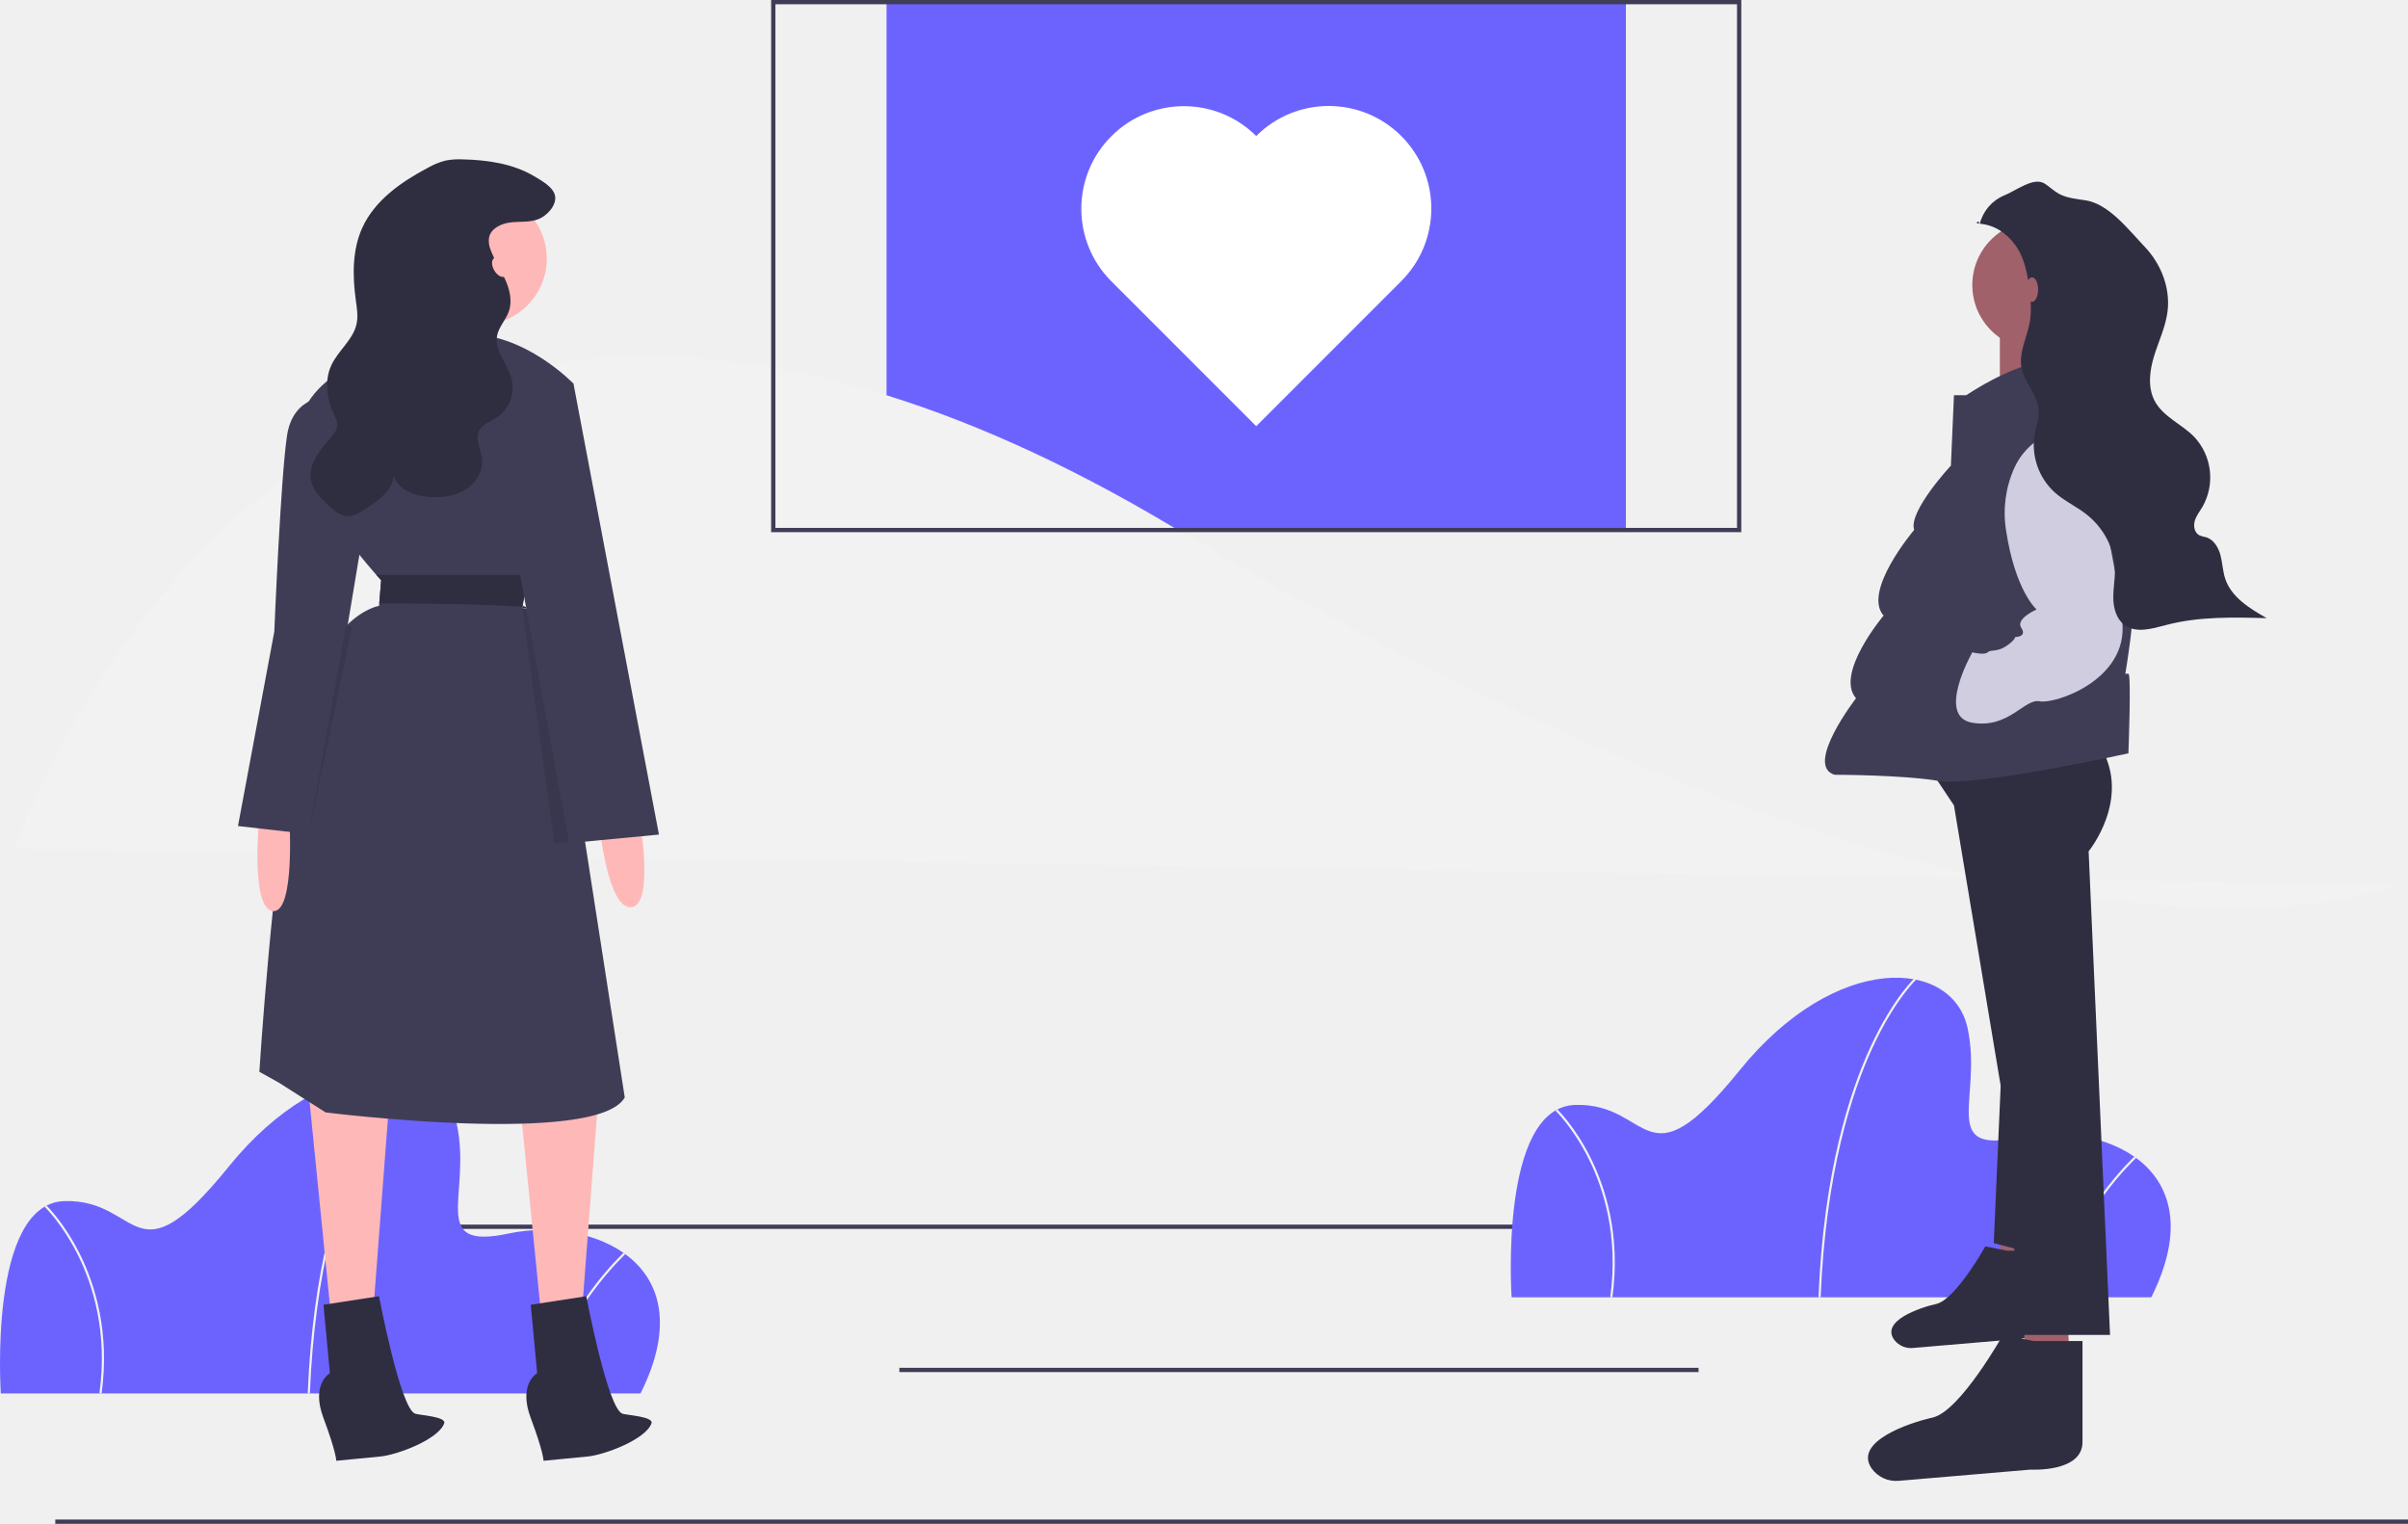
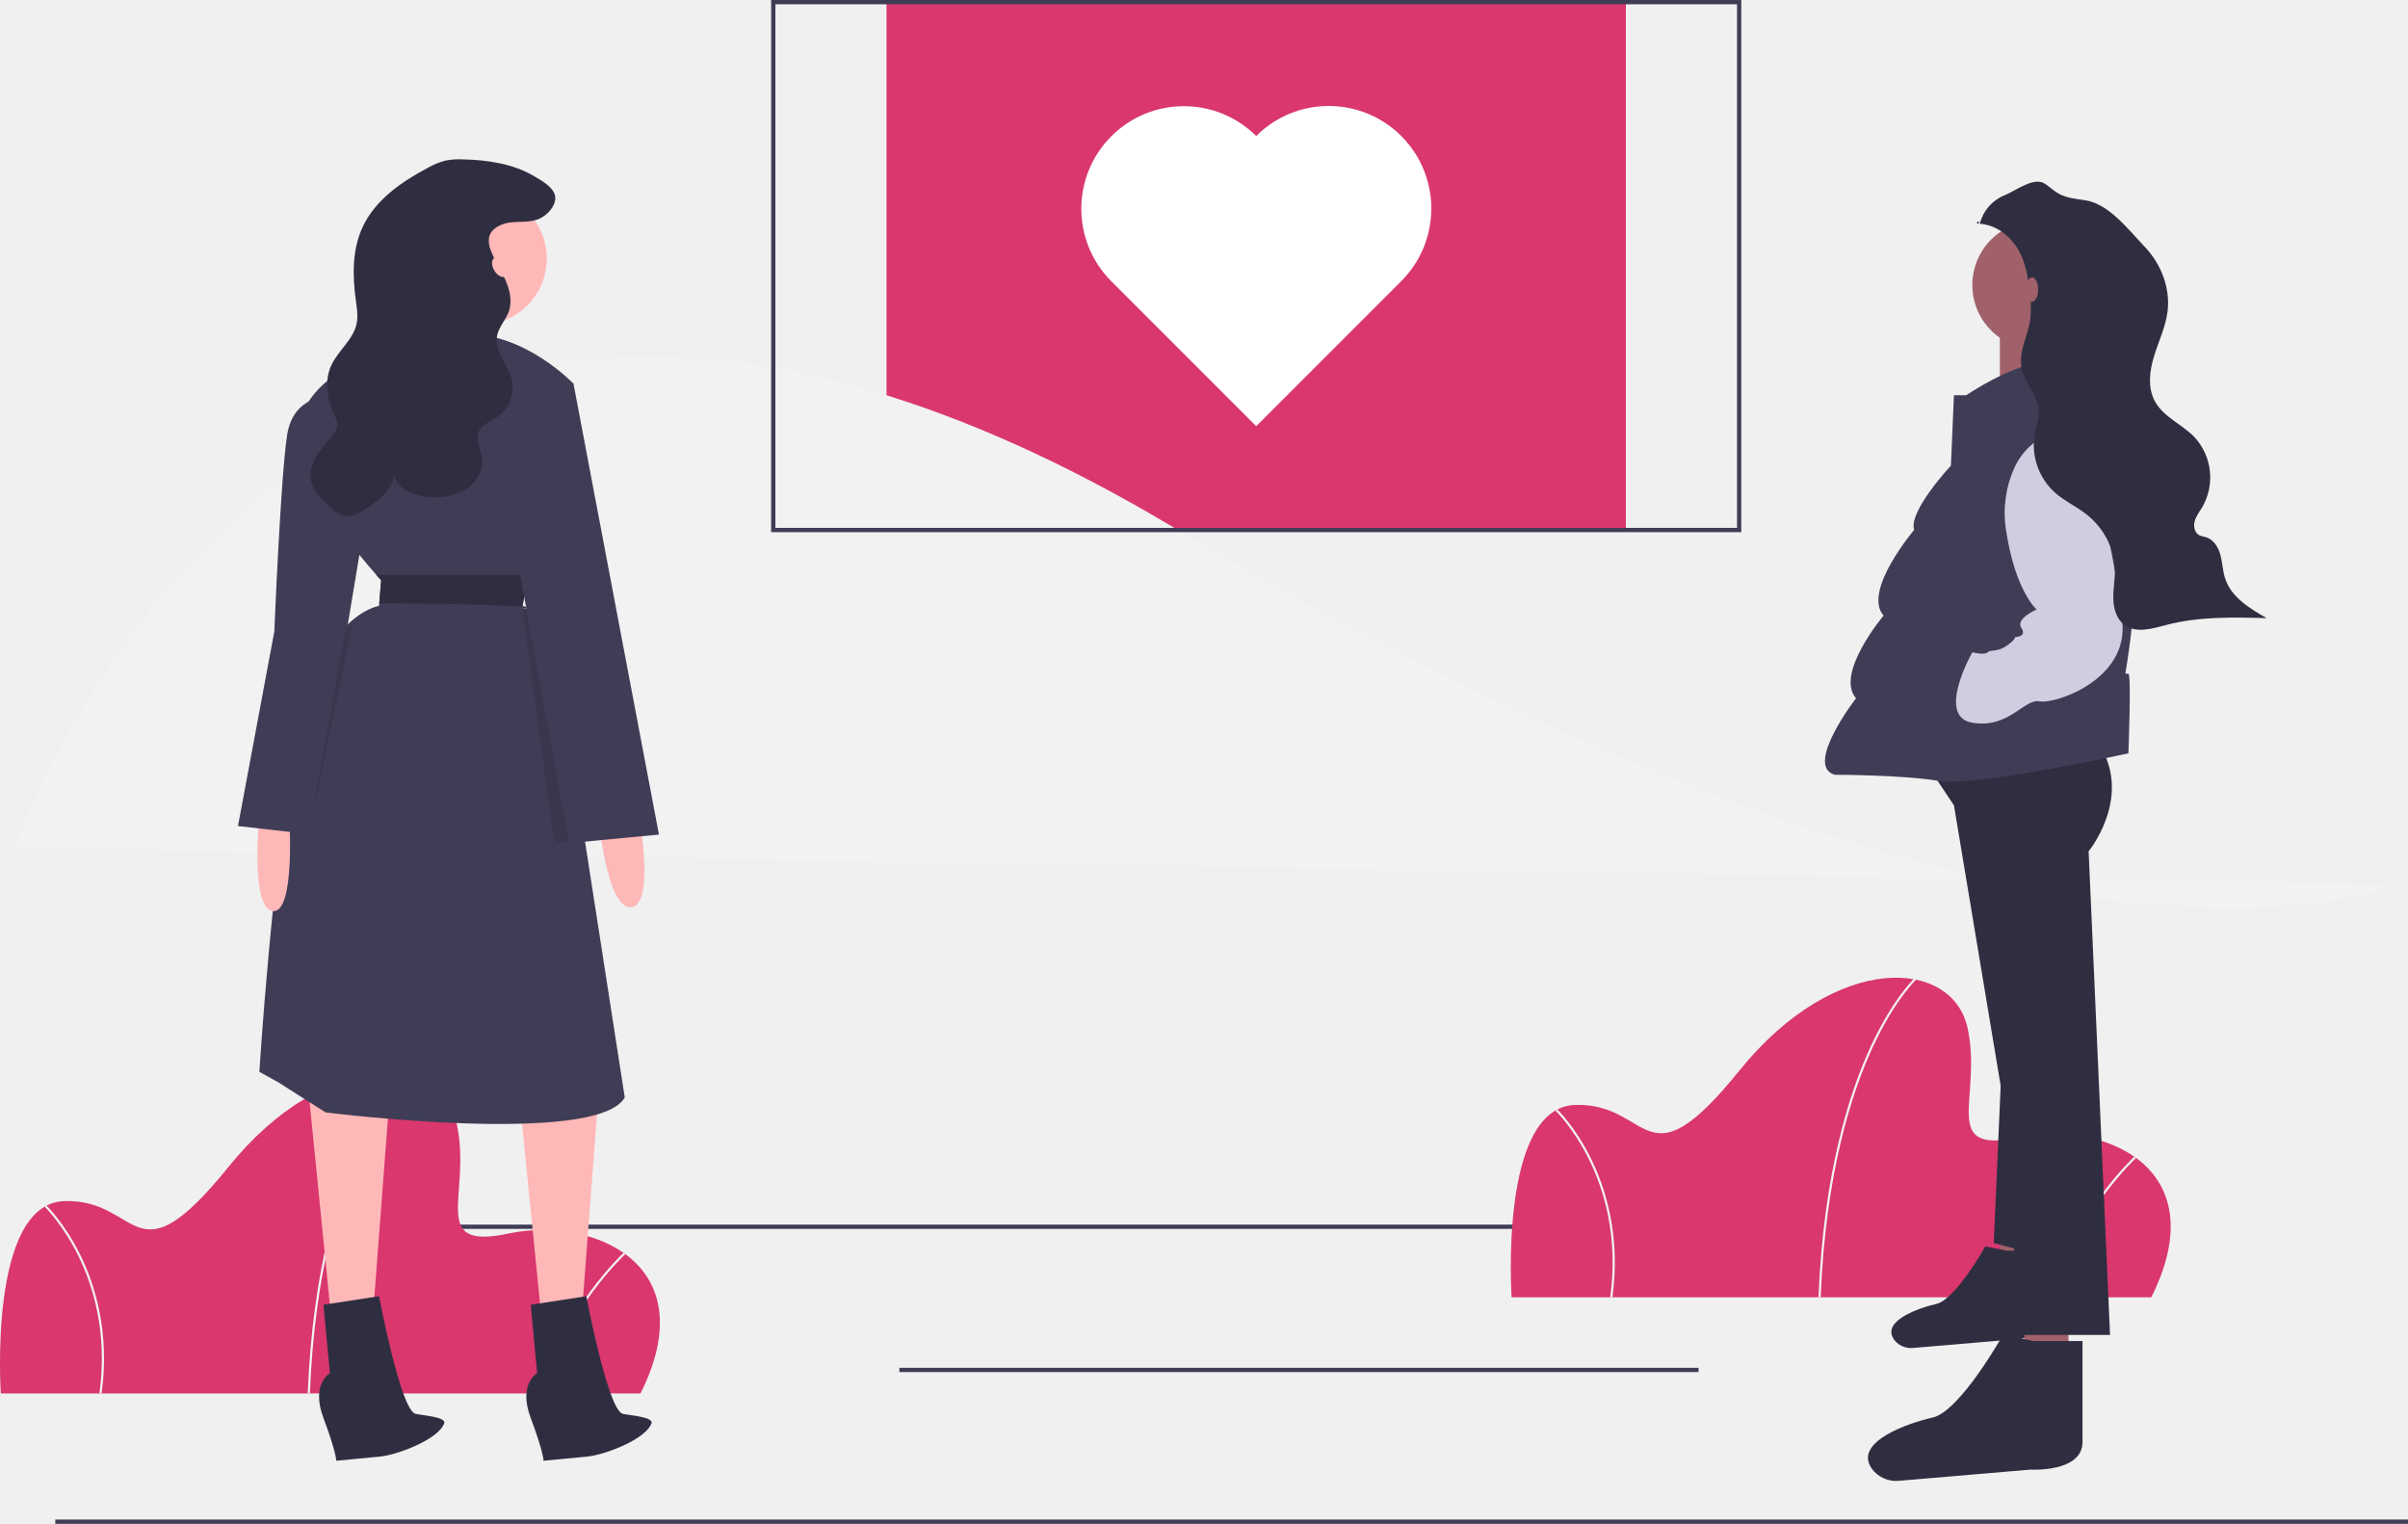
<svg xmlns="http://www.w3.org/2000/svg" id="eb841610-74f0-4eb0-83ba-41abf95f9cc4" data-name="Layer 1" viewBox="0 0 1126.87 713">
  <rect x="87.87" y="573" width="837" height="2" fill="#3f3d56" />
-   <rect x="414.87" y="1" width="346" height="247" fill="#6c63ff" />
+   <rect x="414.87" y="1" width="346" height="247" fill="#d9376e" />
  <path d="M43.435,490.5s133-394,541-151,573,168,573,168" transform="translate(-36.56506 -93.5)" fill="#f2f2f2" />
  <rect x="420.87" y="640" width="374" height="2" fill="#3f3d56" />
-   <path d="M1043.306,700.5H743.952s-6.068-88.997,29.834-90.008,31.857,39.442,76.861-16.181,99.616-52.589,106.695-19.721-13.653,59.163,24.272,51.072S1074.152,638.809,1043.306,700.5Z" transform="translate(-36.56506 -93.5)" fill="#6c63ff" />
+   <path d="M1043.306,700.5H743.952s-6.068-88.997,29.834-90.008,31.857,39.442,76.861-16.181,99.616-52.589,106.695-19.721-13.653,59.163,24.272,51.072S1074.152,638.809,1043.306,700.5Z" transform="translate(-36.56506 -93.5)" fill="#d9376e" />
  <path d="M888.576,700.52l-1.01-.041c2.356-58.595,14.628-96.243,24.508-117.507,10.727-23.089,21.064-32.436,21.167-32.528l.672.756c-.102.091-10.318,9.345-20.959,32.278C903.128,604.653,890.924,642.146,888.576,700.52Z" transform="translate(-36.56506 -93.5)" fill="#f2f2f2" />
  <path d="M996.92,700.641l-.971-.282c11.691-40.126,39.22-65.461,39.497-65.712l.679.749C1035.851,635.645,1008.527,660.8,996.92,700.641Z" transform="translate(-36.56506 -93.5)" fill="#f2f2f2" />
  <path d="M791.102,700.57,790.1,700.43c3.966-28.606-3.198-50.8-9.907-64.38-7.264-14.705-15.553-22.736-15.636-22.816l.7-.73c.084.08,8.501,8.235,15.843,23.098C787.871,649.31,795.104,671.709,791.102,700.57Z" transform="translate(-36.56506 -93.5)" fill="#f2f2f2" />
-   <path d="M336.306,745.5H36.952s-6.068-88.997,29.834-90.008,31.857,39.442,76.861-16.181,99.616-52.589,106.695-19.721-13.653,59.163,24.272,51.072S367.152,683.809,336.306,745.5Z" transform="translate(-36.56506 -93.5)" fill="#6c63ff" />
+   <path d="M336.306,745.5H36.952s-6.068-88.997,29.834-90.008,31.857,39.442,76.861-16.181,99.616-52.589,106.695-19.721-13.653,59.163,24.272,51.072S367.152,683.809,336.306,745.5Z" transform="translate(-36.56506 -93.5)" fill="#d9376e" />
  <path d="M181.576,745.52l-1.01-.041c2.356-58.595,14.628-96.243,24.508-117.507,10.727-23.089,21.064-32.436,21.167-32.528l.672.756c-.102.091-10.318,9.345-20.959,32.278C196.128,649.653,183.924,687.146,181.576,745.52Z" transform="translate(-36.56506 -93.5)" fill="#f2f2f2" />
  <path d="M289.92,745.641l-.971-.282c11.691-40.126,39.22-65.461,39.497-65.712l.679.749C328.851,680.645,301.527,705.8,289.92,745.641Z" transform="translate(-36.56506 -93.5)" fill="#f2f2f2" />
  <path d="M84.102,745.57,83.1,745.43c3.966-28.606-3.198-50.8-9.907-64.38-7.264-14.705-15.553-22.736-15.636-22.816l.7-.73c.084.08,8.501,8.235,15.843,23.098C80.871,694.31,88.104,716.709,84.102,745.57Z" transform="translate(-36.56506 -93.5)" fill="#f2f2f2" />
  <rect x="25.87" y="711" width="1101" height="2" fill="#3f3d56" />
  <polygon points="936.059 577.201 936.059 595.155 951.021 596.152 950.023 575.206 936.059 577.201" fill="#a0616a" />
  <path d="M975.616,678.68l-9.974-1.995s-13.964,24.936-22.941,26.931c-7.855,1.746-26.401,8.073-19.555,16.978a9.832,9.832,0,0,0,8.662,3.622l42.811-3.644s16.957.997,16.957-8.977V678.68Z" transform="translate(-36.56506 -93.5)" fill="#2f2e41" />
  <polygon points="937.308 484.259 933.011 581.651 960.223 588.812 937.308 484.259" fill="#2f2e41" />
  <polygon points="947.333 616.024 947.333 641.805 968.817 643.237 967.385 613.16 947.333 616.024" fill="#a0616a" />
  <path d="M939.499,453.156l11.458,17.187L976.737,625.023l4.297,93.095h42.967l-10.026-226.292s20.051-24.348,5.729-48.696Z" transform="translate(-36.56506 -93.5)" fill="#2f2e41" />
  <path d="M988.195,720.982l-14.322-2.864s-20.051,35.806-32.941,38.67c-11.049,2.455-36.829,11.224-28.636,23.6a14.047,14.047,0,0,0,12.96,5.982l61.508-5.235s24.348,1.432,24.348-12.89V720.982Z" transform="translate(-36.56506 -93.5)" fill="#2f2e41" />
  <circle cx="953.062" cy="133.364" r="30.077" fill="#a0616a" />
  <path d="M972.441,242.618V285.585c0,1.432,32.941-2.864,32.941-2.864s1.432-40.102,1.432-44.399Z" transform="translate(-36.56506 -93.5)" fill="#a0616a" />
  <path d="M1008.246,261.237s-18.619-4.297-51.56,17.187h-5.729l-1.432,32.941s-20.051,21.483-17.187,30.077c0,0-24.348,28.645-14.322,40.102,0,0-22.916,27.212-12.89,38.67,0,0-24.348,31.509-10.026,35.806,0,0,31.509,0,48.696,2.864s88.798-12.89,88.798-12.89,1.432-37.238,0-37.238h-1.432s5.729-34.373,2.864-35.806c0,0,1.432-38.67-2.864-40.102Z" transform="translate(-36.56506 -93.5)" fill="#3f3d56" />
  <path d="M1003.651,294.221a31.49,31.49,0,0,0-24.367,18.06,51.409,51.409,0,0,0-3.979,29.161c4.297,28.645,14.322,37.238,14.322,37.238s-10.026,4.297-7.161,8.593-2.864,4.297-2.864,4.297,0,1.432-4.297,4.297-7.161,1.432-8.593,2.864-7.161,0-7.161,0-17.187,30.077,0,32.941,24.348-11.458,31.509-10.026,41.535-10.026,38.67-37.238-15.755-91.663-25.78-90.23Z" transform="translate(-36.56506 -93.5)" fill="#d0cde1" />
  <path d="M963.056,198.205a19.436,19.436,0,0,1,11.45-13.288c5.635-2.268,13.785-8.794,18.895-5.51,2.281,1.466,4.241,3.411,6.613,4.727,3.833,2.126,8.366,2.424,12.691,3.134,10.876,1.785,19.987,13.787,27.586,21.769s11.987,19.243,10.622,30.179c-.901,7.215-4.144,13.894-6.29,20.841s-3.107,14.835.37,21.22c3.987,7.324,12.607,10.684,18.427,16.657a27.818,27.818,0,0,1,3.81,32.755c-1.3,2.164-2.926,4.196-3.607,6.627s-.077,5.486,2.162,6.653a17.674,17.674,0,0,0,3.16.907c3.588,1.083,5.774,4.765,6.731,8.389s1.041,7.454,2.219,11.012c2.878,8.689,11.474,13.947,19.437,18.46-15.733-.423-31.716-.82-46.941,3.168-6.544,1.714-14.097,4.063-19.571.088-3.752-2.725-5.182-7.696-5.288-12.332s.856-9.246.758-13.882c-.212-10.019-5.585-19.616-13.506-25.755-4.688-3.633-10.201-6.15-14.633-10.09a30.072,30.072,0,0,1-9.372-27.561c.686-3.598,2.049-7.135,1.846-10.792-.4-7.217-6.687-12.863-8.034-19.964-1.415-7.46,2.829-14.722,4.01-22.223a50.44,50.44,0,0,0-.242-13.728c-.89-7.538-2.231-15.357-6.7-21.492-4.203-5.771-10.024-9.601-17.151-10.023-2.294-.136.921-2.105,0,0" transform="translate(-36.56506 -93.5)" fill="#2f2e41" />
  <ellipse cx="950.914" cy="135.512" rx="2.864" ry="5.729" fill="#a0616a" />
  <polygon points="144.37 510.5 155.37 620.5 174.37 617.5 182.37 512.5 144.37 510.5" fill="#ffb8b8" />
  <path d="M213.935,700l-26,4,3,32s-9,5-3,21,6,20,6,20l20.598-1.993c7.982-.772,27.168-7.968,29.902-15.507,1.134-3.127-10.972-3.778-13.5-4.5C223.935,753,213.935,700,213.935,700Z" transform="translate(-36.56506 -93.5)" fill="#2f2e41" />
  <polygon points="242.37 506.5 253.37 616.5 272.37 613.5 280.37 508.5 242.37 506.5" fill="#ffb8b8" />
  <circle cx="224.87" cy="121" r="31" fill="#ffb8b8" />
  <path d="M269.935,236s-8,21,0,28-53,7-53,7l25-45Z" transform="translate(-36.56506 -93.5)" fill="#ffb8b8" />
  <path d="M328.935,607c-13,23-140,7-140,7l-22-14-9-5s6-96,17-155,39-63,39-63l.1-1.16.9-10.84s-.83-.89-2.26-2.5c-8.91-10.07-40.91-48.22-35.74-71.5,6-27,51-40,78-41s50,23,50,23l-3.9,16.35-17.1,71.65-.26,1.5-2.74,15.5c5.03.31,8.28,1.42,10.37,2.79,4.57,2.98,3.63,7.21,3.63,7.21L310.245,486.64Z" transform="translate(-36.56506 -93.5)" fill="#3f3d56" />
  <path d="M157.935,475s-4.42,43.593,6.29,44.796S171.935,475,171.935,475Z" transform="translate(-36.56506 -93.5)" fill="#ffb8b8" />
  <path d="M190.935,279s-17-1-20,18-6,92-6,92l-17,91,35,4,23-138Z" transform="translate(-36.56506 -93.5)" fill="#3f3d56" />
  <path d="M335.935,477s7,40-4,41-15-39-15-39Z" transform="translate(-36.56506 -93.5)" fill="#ffb8b8" />
  <path d="M253.212,168.079a33.816,33.816,0,0,0-8.179.553,34.458,34.458,0,0,0-8.459,3.491c-12.388,6.578-24.635,15.15-30.45,27.914-4.774,10.481-4.609,22.538-3.05,33.949.502,3.671,1.136,7.425.361,11.048-1.595,7.457-8.633,12.467-11.828,19.39-3.279,7.102-2.136,15.607,1.143,22.709.936,2.027,2.067,4.206,1.544,6.376a8.3,8.3,0,0,1-1.664,3.008c-2.579,3.354-5.553,6.42-7.772,10.023s-3.65,7.945-2.72,12.072c.961,4.263,4.219,7.572,7.335,10.635,2.925,2.874,6.366,5.955,10.461,5.734,2.463-.133,4.678-1.469,6.776-2.766,6.29-3.889,13.216-8.714,14.203-16.043,1.927,6.558,9.68,9.413,16.499,9.876,5.793.393,11.854-.314,16.816-3.329s8.573-8.689,7.938-14.46c-.495-4.505-3.377-9.188-1.346-13.24,1.541-3.076,5.231-4.24,8.128-6.096a16.973,16.973,0,0,0,7.088-18.012c-1.8-7.016-8.181-13.121-6.868-20.244.775-4.202,4.121-7.465,5.529-11.499,1.679-4.813.411-10.178-1.68-14.827s-4.984-8.927-6.768-13.703a10.992,10.992,0,0,1-.834-6.007c.9-4.305,5.74-6.563,10.109-7.062s8.951.065,13.045-1.541c3.794-1.489,8.468-6.245,7.78-10.726-.649-4.224-6.573-7.433-9.867-9.382C276.555,170.049,264.569,168.331,253.212,168.079Z" transform="translate(-36.56506 -93.5)" fill="#2f2e41" />
  <path d="M214.035,375.84l.9-10.84s-.83-.89-2.26-2.5h71l-2.74,15.5c5.03.31-1.59-1.87.5-.5C263.845,376,232.235,375.91,214.035,375.84Z" transform="translate(-36.56506 -93.5)" fill="#2f2e41" />
  <path d="M310.245,486.64,295.935,488l-15-110c5.03.31,8.28,1.42,10.37,2.79,4.57,2.98,3.63,7.21,3.63,7.21Z" transform="translate(-36.56506 -93.5)" opacity="0.1" />
  <polygon points="244.37 177.5 268.37 179.5 308.37 390.5 266.37 394.5 236.37 230.5 244.37 177.5" fill="#3f3d56" />
  <polygon points="164.87 293 144.37 390.5 161.873 293 164.87 293" opacity="0.1" />
  <path d="M310.935,700l-26,4,3,32s-9,5-3,21,6,20,6,20l20.598-1.993c7.982-.772,27.168-7.968,29.902-15.507,1.134-3.127-10.972-3.778-13.5-4.5C320.935,753,310.935,700,310.935,700Z" transform="translate(-36.56506 -93.5)" fill="#2f2e41" />
  <ellipse cx="270.435" cy="218.5" rx="3" ry="5" transform="translate(-109.5837 70.99092) rotate(-30)" fill="#ffb8b8" />
  <path d="M851.435,342.5h-454V93.5h454Zm-452-2h450V95.5h-450Z" transform="translate(-36.56506 -93.5)" fill="#3f3d56" />
  <path d="M624.435,157.147a48,48,0,0,0-67.882,67.882L624.435,292.912l67.882-67.882A48,48,0,0,0,624.435,157.147Z" transform="translate(-36.56506 -93.5)" fill="#fff" />
</svg>
